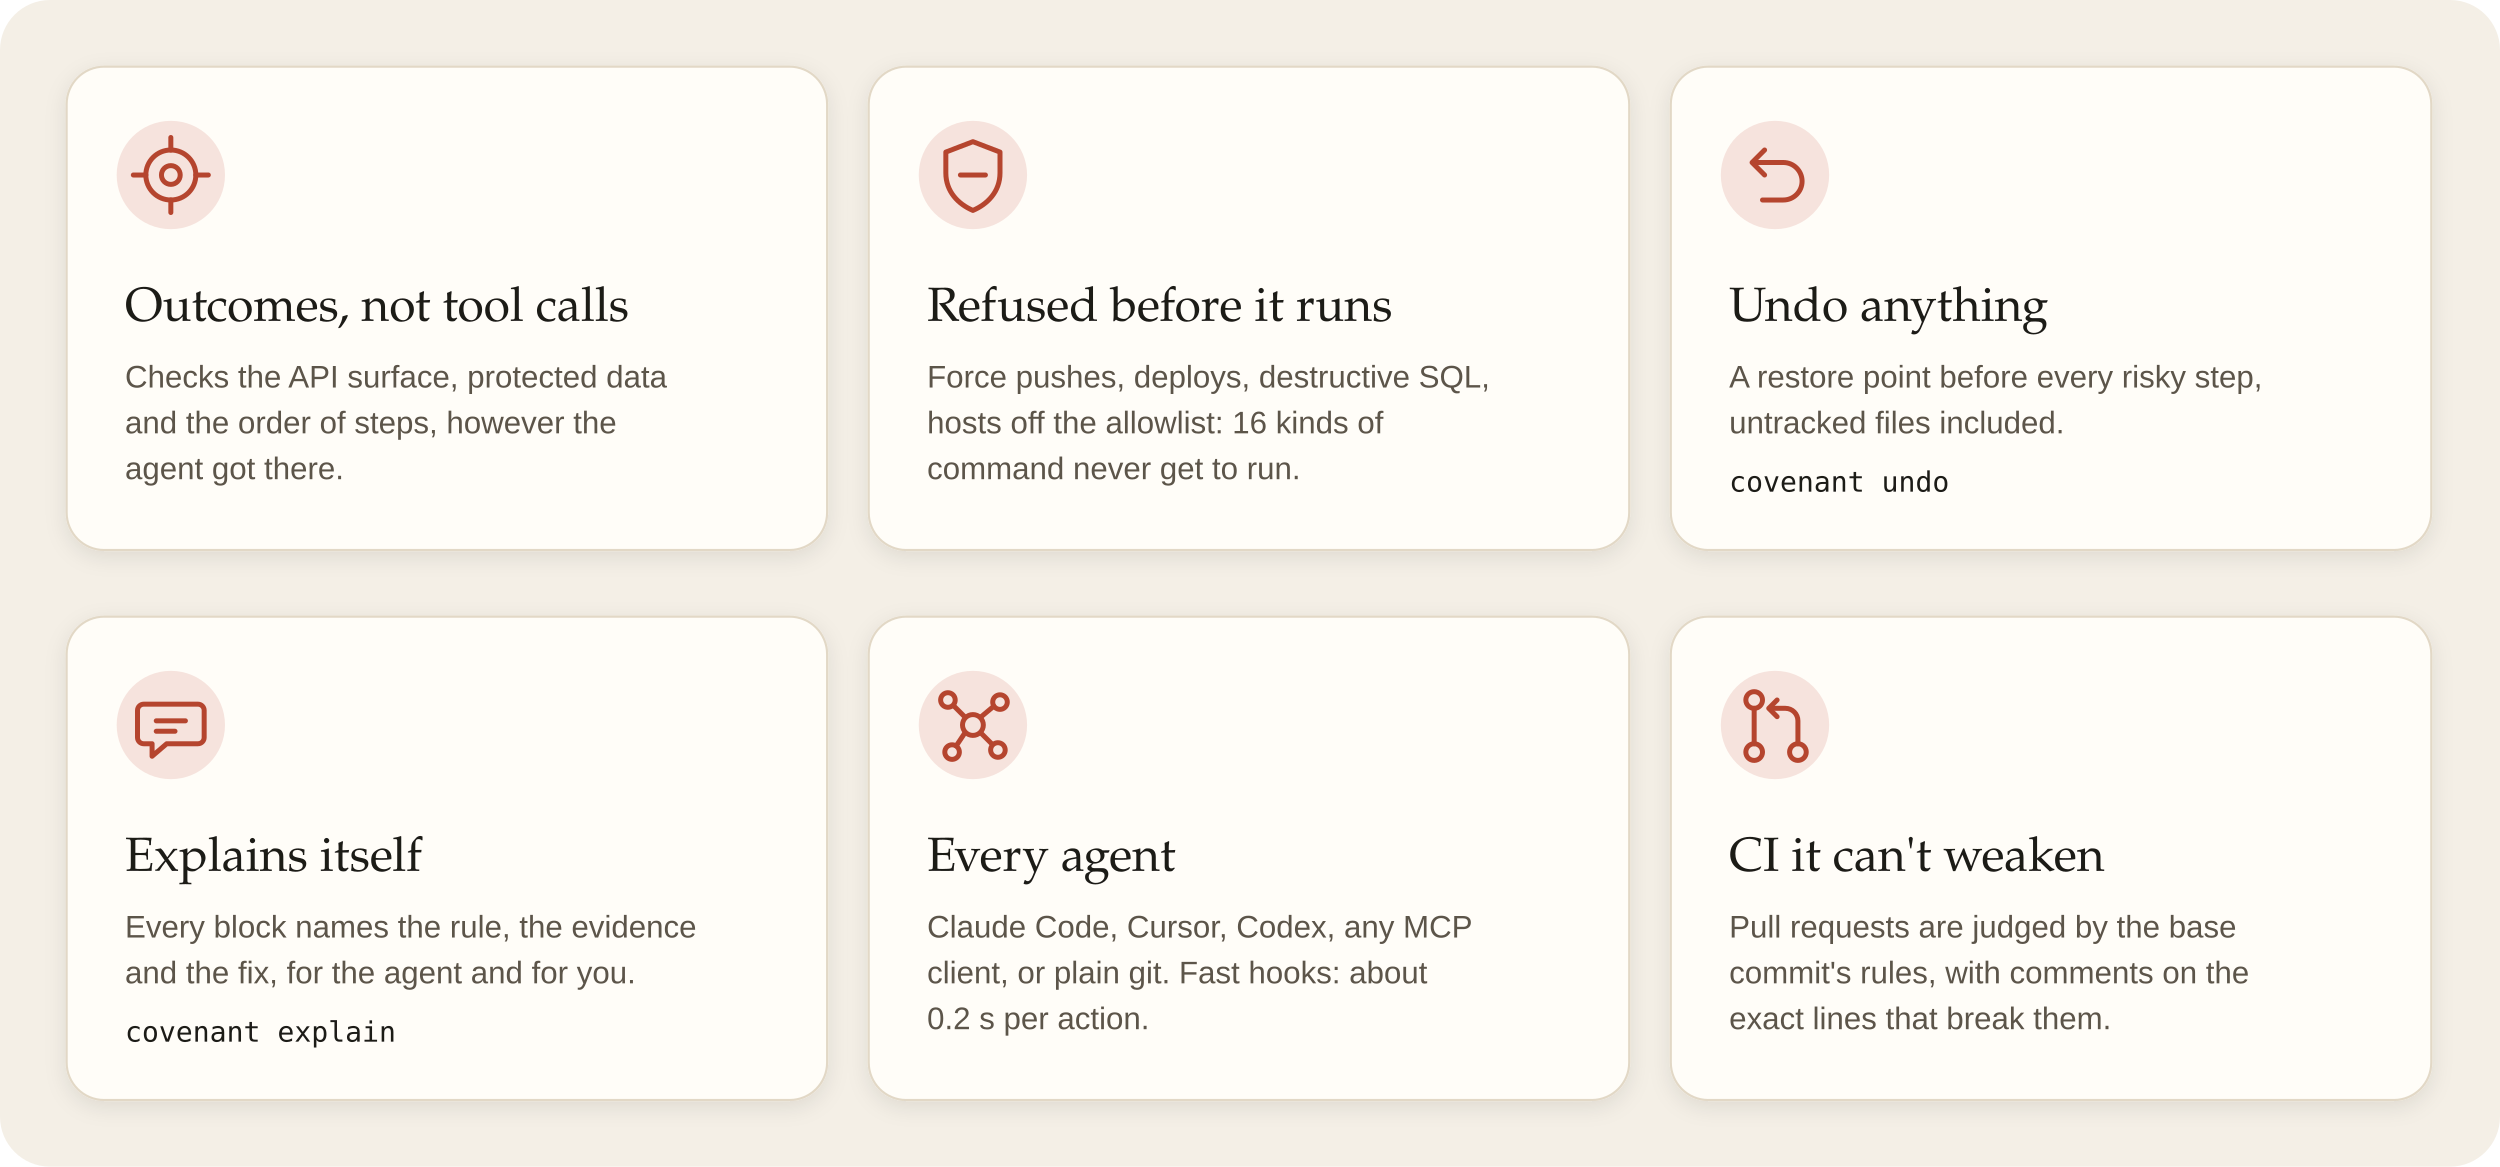
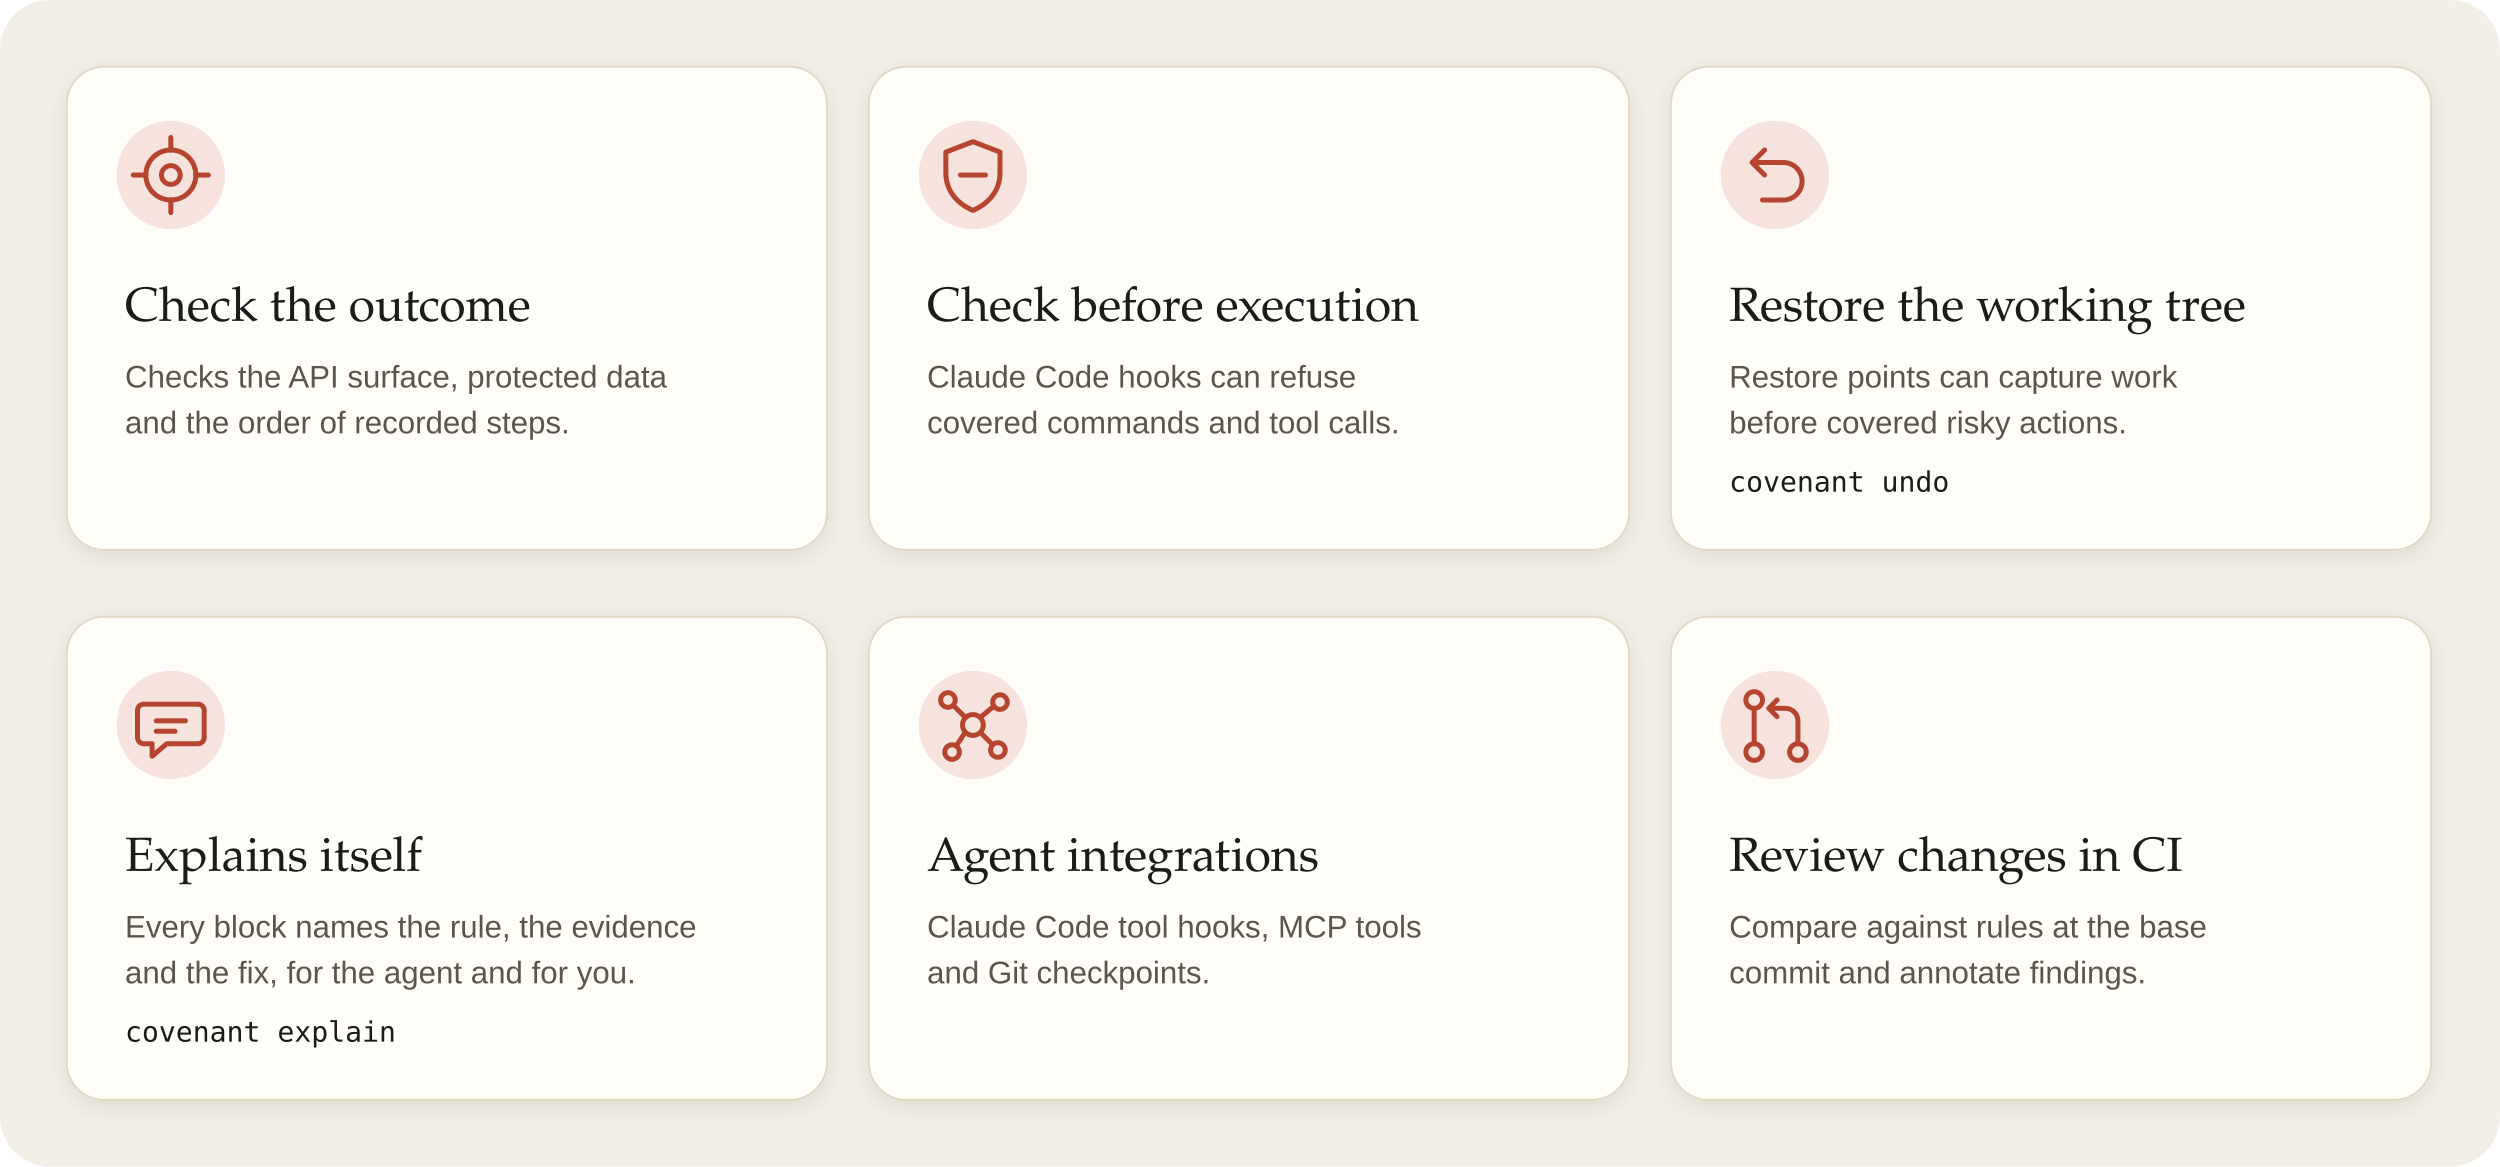
- <svg xmlns="http://www.w3.org/2000/svg" viewBox="0 0 1200 560" width="1200" height="560" role="img" aria-label="Features: checks outcomes not tool calls; refuses risky commands before they run; undo with restore points; explains every block; works with every agent; CI rules a pull request can't weaken">
+ <svg xmlns="http://www.w3.org/2000/svg" viewBox="0 0 1200 560" width="1200" height="560" role="img" aria-label="Outcome checks, tool preflight, restore points, violation reports, agent integrations, and CI checks">
  <defs>
    <filter id="shadow" x="-10%" y="-10%" width="120%" height="130%">
      <feDropShadow dx="0" dy="3" stdDeviation="5" flood-color="#1d1b19" flood-opacity="0.09" />
    </filter>
  </defs>
  <style>
    .card { fill: #fffdf8; stroke: #e2d8c6; }
    .badge { fill: #f6e3dd; }
    .ico { fill: none; stroke: #b5452f; stroke-width: 2.4; stroke-linecap: round; stroke-linejoin: round; }
    .h { font-family: Georgia, 'Iowan Old Style', 'Palatino Linotype', serif; font-size: 23px; fill: #1d1b19; }
    .p { font-family: 'Segoe UI', -apple-system, 'Helvetica Neue', Arial, sans-serif; font-size: 15px; fill: #5c544a; }
    .m { font-family: 'SF Mono', Consolas, 'DejaVu Sans Mono', Menlo, monospace; font-size: 13.5px; fill: #1d1b19; }
  </style>
  <rect width="1200" height="560" rx="24" fill="#f4efe6" />
  <g transform="translate(32 32)" filter="url(#shadow)">
    <rect class="card" width="365" height="232" rx="18" />
    <circle class="badge" cx="50" cy="52" r="26" />
    <g class="ico">
      <circle cx="50" cy="52" r="12" />
      <circle cx="50" cy="52" r="4.5" />
      <path d="M50 34v6M50 64v6M32 52h6M62 52h6" />
    </g>
-     <text class="h" x="28" y="122">Outcomes, not tool calls</text>
+     <text class="h" x="28" y="122">Check the outcome</text>
    <text class="p" x="28" y="154">Checks the API surface, protected data</text>
-     <text class="p" x="28" y="176">and the order of steps, however the</text>
-     <text class="p" x="28" y="198">agent got there.</text>
+     <text class="p" x="28" y="176">and the order of recorded steps.</text>
  </g>
  <g transform="translate(417 32)" filter="url(#shadow)">
    <rect class="card" width="365" height="232" rx="18" />
    <circle class="badge" cx="50" cy="52" r="26" />
    <g class="ico">
      <path d="M50 36 l13 5 v10 c0 9 -6 15 -13 18 c-7 -3 -13 -9 -13 -18 v-10 z" />
      <path d="M44 52h12" />
    </g>
-     <text class="h" x="28" y="122">Refused before it runs</text>
-     <text class="p" x="28" y="154">Force pushes, deploys, destructive SQL,</text>
-     <text class="p" x="28" y="176">hosts off the allowlist: 16 kinds of</text>
-     <text class="p" x="28" y="198">command never get to run.</text>
+     <text class="h" x="28" y="122">Check before execution</text>
+     <text class="p" x="28" y="154">Claude Code hooks can refuse</text>
+     <text class="p" x="28" y="176">covered commands and tool calls.</text>
  </g>
  <g transform="translate(802 32)" filter="url(#shadow)">
    <rect class="card" width="365" height="232" rx="18" />
    <circle class="badge" cx="50" cy="52" r="26" />
    <g class="ico">
      <path d="M40 46 h14 a9 9 0 0 1 0 18 h-10" />
      <path d="M45 40 l-6 6 l6 6" />
    </g>
-     <text class="h" x="28" y="122">Undo anything</text>
-     <text class="p" x="28" y="154">A restore point before every risky step,</text>
-     <text class="p" x="28" y="176">untracked files included.</text>
+     <text class="h" x="28" y="122">Restore the working tree</text>
+     <text class="p" x="28" y="154">Restore points can capture work</text>
+     <text class="p" x="28" y="176">before covered risky actions.</text>
    <text class="m" x="28" y="204">covenant undo</text>
  </g>
  <g transform="translate(32 296)" filter="url(#shadow)">
    <rect class="card" width="365" height="232" rx="18" />
    <circle class="badge" cx="50" cy="52" r="26" />
    <g class="ico">
      <path d="M37 42 h26 a3 3 0 0 1 3 3 v13 a3 3 0 0 1 -3 3 h-15 l-7 6 v-6 h-4 a3 3 0 0 1 -3 -3 v-13 a3 3 0 0 1 3 -3 z" />
      <path d="M43 50h14M43 55h9" />
    </g>
    <text class="h" x="28" y="122">Explains itself</text>
    <text class="p" x="28" y="154">Every block names the rule, the evidence</text>
    <text class="p" x="28" y="176">and the fix, for the agent and for you.</text>
    <text class="m" x="28" y="204">covenant explain</text>
  </g>
  <g transform="translate(417 296)" filter="url(#shadow)">
    <rect class="card" width="365" height="232" rx="18" />
    <circle class="badge" cx="50" cy="52" r="26" />
    <g class="ico">
      <circle cx="50" cy="52" r="5" />
      <circle cx="38" cy="40" r="3.5" />
      <circle cx="63" cy="41" r="3.5" />
      <circle cx="40" cy="65" r="3.5" />
      <circle cx="62" cy="64" r="3.5" />
      <path d="M46 48l-5-5M54 48l6-5M46 56l-4 6M54 56l5 5" />
    </g>
-     <text class="h" x="28" y="122">Every agent</text>
-     <text class="p" x="28" y="154">Claude Code, Cursor, Codex, any MCP</text>
-     <text class="p" x="28" y="176">client, or plain git. Fast hooks: about</text>
-     <text class="p" x="28" y="198">0.2 s per action.</text>
+     <text class="h" x="28" y="122">Agent integrations</text>
+     <text class="p" x="28" y="154">Claude Code tool hooks, MCP tools</text>
+     <text class="p" x="28" y="176">and Git checkpoints.</text>
  </g>
  <g transform="translate(802 296)" filter="url(#shadow)">
    <rect class="card" width="365" height="232" rx="18" />
    <circle class="badge" cx="50" cy="52" r="26" />
    <g class="ico">
      <circle cx="40" cy="40" r="4" />
      <circle cx="40" cy="65" r="4" />
      <circle cx="61" cy="65" r="4" />
      <path d="M40 44v17M61 61v-11a6 6 0 0 0 -6 -6h-7" />
      <path d="M51 40l-4 4l4 4" />
    </g>
-     <text class="h" x="28" y="122">CI it can't weaken</text>
-     <text class="p" x="28" y="154">Pull requests are judged by the base</text>
-     <text class="p" x="28" y="176">commit's rules, with comments on the</text>
-     <text class="p" x="28" y="198">exact lines that break them.</text>
+     <text class="h" x="28" y="122">Review changes in CI</text>
+     <text class="p" x="28" y="154">Compare against rules at the base</text>
+     <text class="p" x="28" y="176">commit and annotate findings.</text>
  </g>
</svg>
